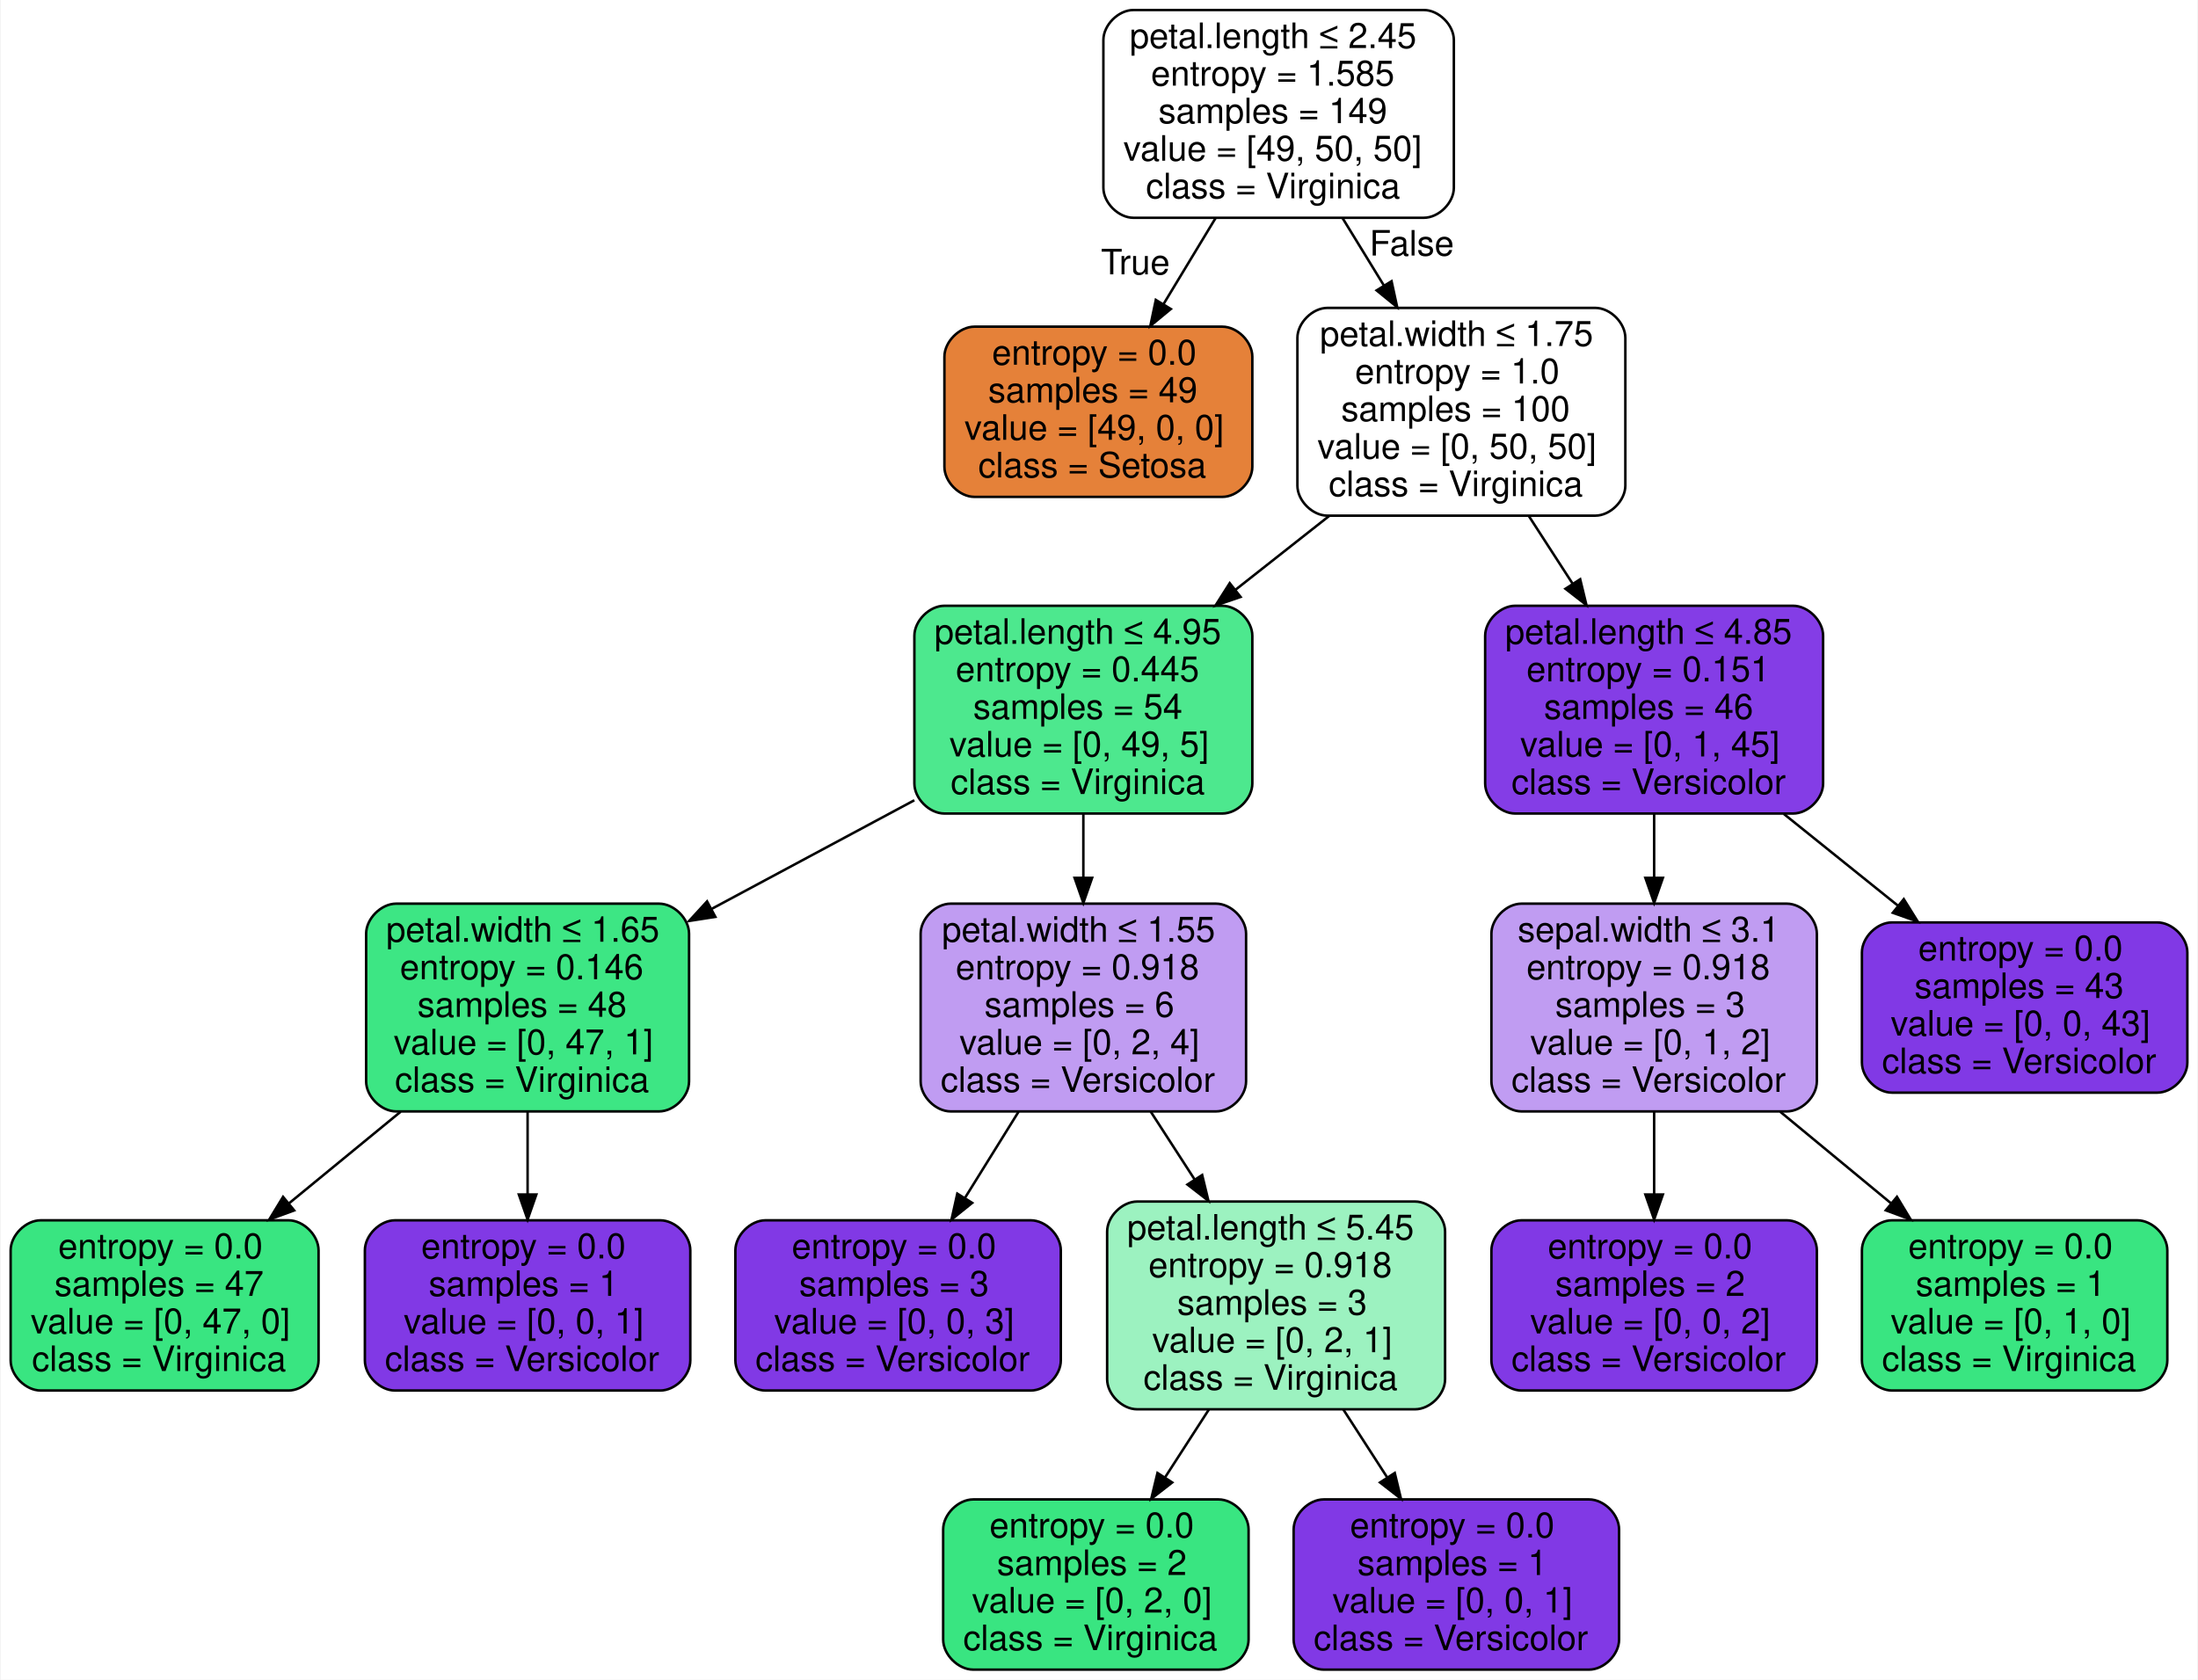
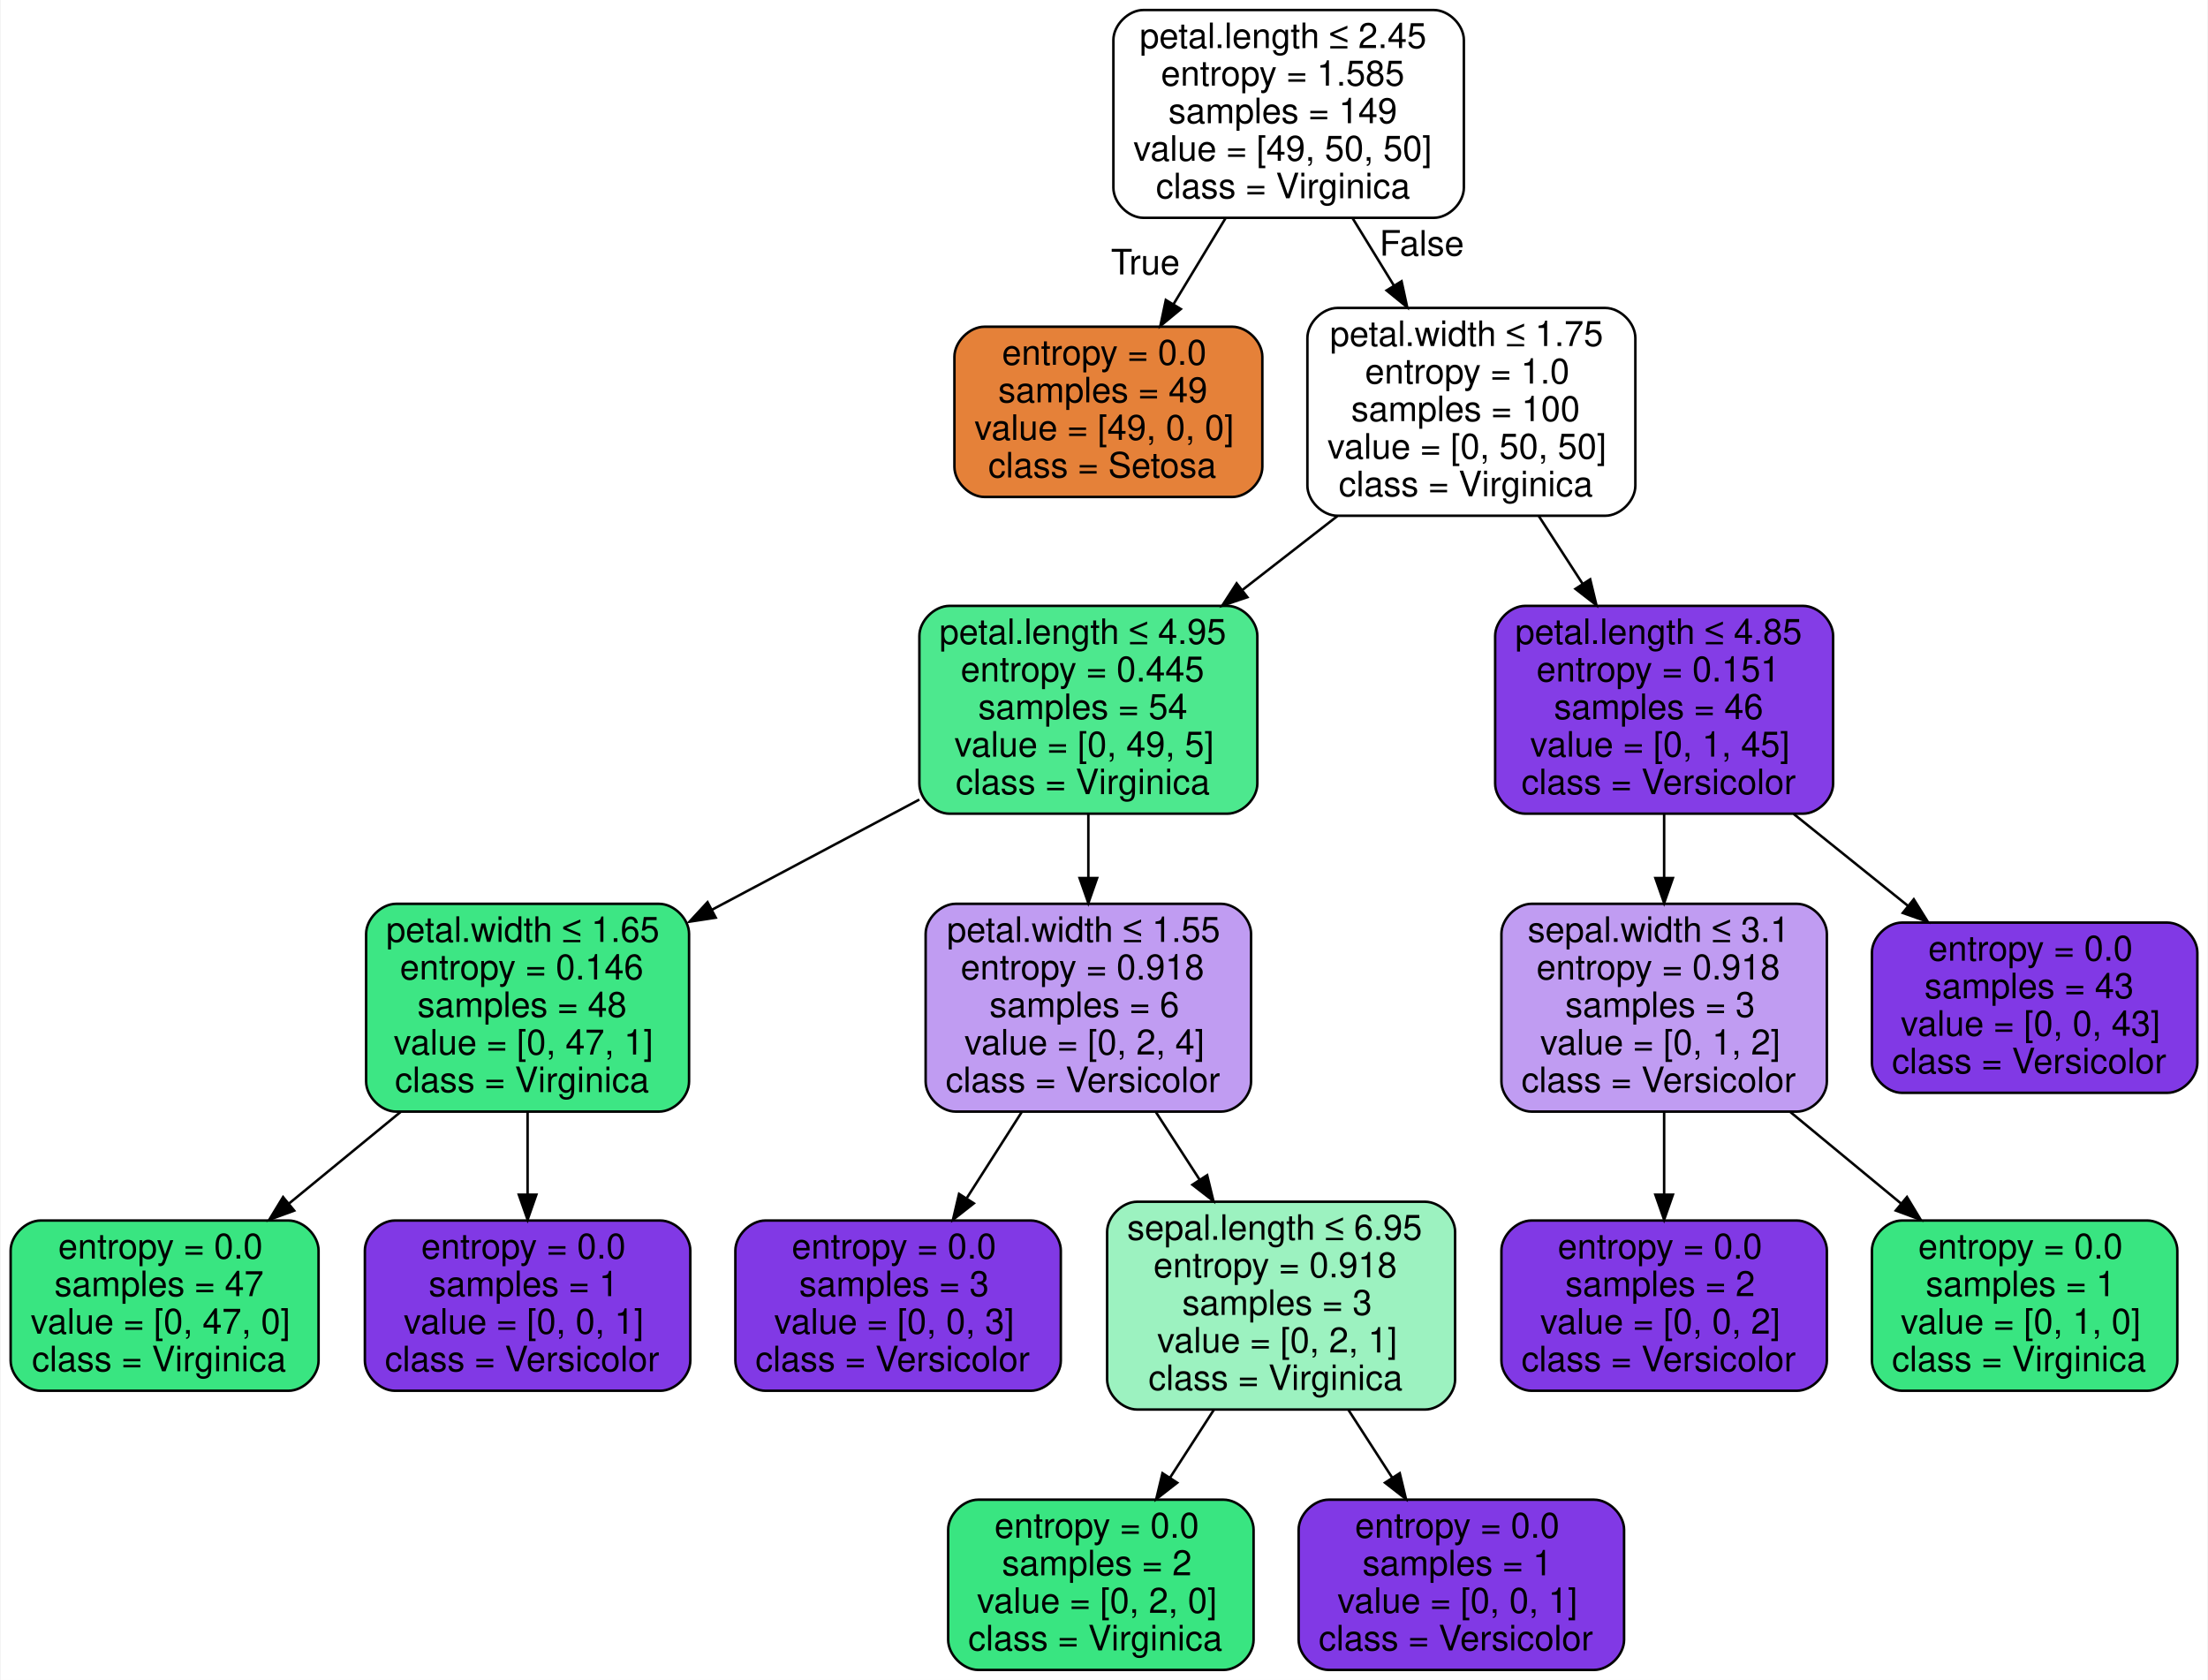
- <svg xmlns="http://www.w3.org/2000/svg" width="878pt" height="671pt" viewBox="0.00 0.00 877.50 671.00">
+ <svg xmlns="http://www.w3.org/2000/svg" width="882pt" height="671pt" viewBox="0.00 0.00 881.50 671.00">
  <g id="graph0" class="graph" transform="scale(1 1) rotate(0) translate(4 667)">
-     <polygon fill="#ffffff" stroke="transparent" points="-4,4 -4,-667 873.5,-667 873.5,4 -4,4" />
+     <polygon fill="#ffffff" stroke="transparent" points="-4,4 -4,-667 877.5,-667 877.5,4 -4,4" />
    <g id="node1" class="node">
-       <path fill="#ffffff" stroke="#000000" d="M564.5,-663C564.5,-663 448.5,-663 448.5,-663 442.5,-663 436.5,-657 436.5,-651 436.5,-651 436.5,-592 436.5,-592 436.5,-586 442.5,-580 448.5,-580 448.5,-580 564.5,-580 564.5,-580 570.5,-580 576.5,-586 576.5,-592 576.5,-592 576.5,-651 576.5,-651 576.5,-657 570.5,-663 564.5,-663" />
-       <text text-anchor="start" x="447" y="-647.8" font-family="Helvetica,sans-Serif" font-size="14.00" fill="#000000">petal.length ≤ 2.45</text>
-       <text text-anchor="start" x="455.5" y="-632.8" font-family="Helvetica,sans-Serif" font-size="14.00" fill="#000000">entropy = 1.585</text>
-       <text text-anchor="start" x="458.5" y="-617.8" font-family="Helvetica,sans-Serif" font-size="14.00" fill="#000000">samples = 149</text>
-       <text text-anchor="start" x="444.5" y="-602.8" font-family="Helvetica,sans-Serif" font-size="14.00" fill="#000000">value = [49, 50, 50]</text>
-       <text text-anchor="start" x="453.5" y="-587.8" font-family="Helvetica,sans-Serif" font-size="14.00" fill="#000000">class = Virginica</text>
+       <path fill="#ffffff" stroke="#000000" d="M568.5,-663C568.5,-663 452.5,-663 452.5,-663 446.5,-663 440.5,-657 440.5,-651 440.5,-651 440.5,-592 440.5,-592 440.5,-586 446.5,-580 452.5,-580 452.5,-580 568.5,-580 568.5,-580 574.5,-580 580.5,-586 580.5,-592 580.5,-592 580.5,-651 580.5,-651 580.5,-657 574.5,-663 568.5,-663" />
+       <text text-anchor="start" x="451" y="-647.8" font-family="Helvetica,sans-Serif" font-size="14.00" fill="#000000">petal.length ≤ 2.45</text>
+       <text text-anchor="start" x="459.5" y="-632.8" font-family="Helvetica,sans-Serif" font-size="14.00" fill="#000000">entropy = 1.585</text>
+       <text text-anchor="start" x="462.5" y="-617.8" font-family="Helvetica,sans-Serif" font-size="14.00" fill="#000000">samples = 149</text>
+       <text text-anchor="start" x="448.5" y="-602.8" font-family="Helvetica,sans-Serif" font-size="14.00" fill="#000000">value = [49, 50, 50]</text>
+       <text text-anchor="start" x="457.5" y="-587.8" font-family="Helvetica,sans-Serif" font-size="14.00" fill="#000000">class = Virginica</text>
    </g>
    <g id="node2" class="node">
-       <path fill="#e58139" stroke="#000000" d="M484,-536.5C484,-536.5 385,-536.5 385,-536.5 379,-536.5 373,-530.5 373,-524.5 373,-524.5 373,-480.5 373,-480.5 373,-474.5 379,-468.5 385,-468.5 385,-468.5 484,-468.5 484,-468.5 490,-468.5 496,-474.5 496,-480.5 496,-480.5 496,-524.5 496,-524.5 496,-530.5 490,-536.5 484,-536.5" />
-       <text text-anchor="start" x="392" y="-521.3" font-family="Helvetica,sans-Serif" font-size="14.00" fill="#000000">entropy = 0.0</text>
-       <text text-anchor="start" x="390.5" y="-506.3" font-family="Helvetica,sans-Serif" font-size="14.00" fill="#000000">samples = 49</text>
-       <text text-anchor="start" x="381" y="-491.3" font-family="Helvetica,sans-Serif" font-size="14.00" fill="#000000">value = [49, 0, 0]</text>
-       <text text-anchor="start" x="386.5" y="-476.3" font-family="Helvetica,sans-Serif" font-size="14.00" fill="#000000">class = Setosa</text>
+       <path fill="#e58139" stroke="#000000" d="M488,-536.5C488,-536.5 389,-536.5 389,-536.5 383,-536.5 377,-530.5 377,-524.5 377,-524.5 377,-480.5 377,-480.5 377,-474.5 383,-468.5 389,-468.5 389,-468.5 488,-468.5 488,-468.5 494,-468.5 500,-474.5 500,-480.5 500,-480.5 500,-524.5 500,-524.5 500,-530.5 494,-536.5 488,-536.5" />
+       <text text-anchor="start" x="396" y="-521.3" font-family="Helvetica,sans-Serif" font-size="14.00" fill="#000000">entropy = 0.0</text>
+       <text text-anchor="start" x="394.5" y="-506.3" font-family="Helvetica,sans-Serif" font-size="14.00" fill="#000000">samples = 49</text>
+       <text text-anchor="start" x="385" y="-491.3" font-family="Helvetica,sans-Serif" font-size="14.00" fill="#000000">value = [49, 0, 0]</text>
+       <text text-anchor="start" x="390.5" y="-476.3" font-family="Helvetica,sans-Serif" font-size="14.00" fill="#000000">class = Setosa</text>
    </g>
    <g id="edge1" class="edge">
-       <path fill="none" stroke="#000000" d="M481.318,-579.88C474.598,-568.774 467.324,-556.751 460.559,-545.569" />
-       <polygon fill="#000000" stroke="#000000" points="463.433,-543.559 455.262,-536.815 457.444,-547.183 463.433,-543.559" />
-       <text text-anchor="middle" x="449.288" y="-557.391" font-family="Helvetica,sans-Serif" font-size="14.00" fill="#000000">True</text>
+       <path fill="none" stroke="#000000" d="M485.318,-579.88C478.598,-568.774 471.324,-556.751 464.559,-545.569" />
+       <polygon fill="#000000" stroke="#000000" points="467.433,-543.559 459.262,-536.815 461.444,-547.183 467.433,-543.559" />
+       <text text-anchor="middle" x="453.288" y="-557.391" font-family="Helvetica,sans-Serif" font-size="14.00" fill="#000000">True</text>
    </g>
    <g id="node3" class="node">
-       <path fill="#ffffff" stroke="#000000" d="M633,-544C633,-544 526,-544 526,-544 520,-544 514,-538 514,-532 514,-532 514,-473 514,-473 514,-467 520,-461 526,-461 526,-461 633,-461 633,-461 639,-461 645,-467 645,-473 645,-473 645,-532 645,-532 645,-538 639,-544 633,-544" />
-       <text text-anchor="start" x="523" y="-528.8" font-family="Helvetica,sans-Serif" font-size="14.00" fill="#000000">petal.width ≤ 1.75</text>
-       <text text-anchor="start" x="537" y="-513.8" font-family="Helvetica,sans-Serif" font-size="14.00" fill="#000000">entropy = 1.0</text>
-       <text text-anchor="start" x="531.5" y="-498.8" font-family="Helvetica,sans-Serif" font-size="14.00" fill="#000000">samples = 100</text>
-       <text text-anchor="start" x="522" y="-483.8" font-family="Helvetica,sans-Serif" font-size="14.00" fill="#000000">value = [0, 50, 50]</text>
-       <text text-anchor="start" x="526.5" y="-468.8" font-family="Helvetica,sans-Serif" font-size="14.00" fill="#000000">class = Virginica</text>
+       <path fill="#ffffff" stroke="#000000" d="M637,-544C637,-544 530,-544 530,-544 524,-544 518,-538 518,-532 518,-532 518,-473 518,-473 518,-467 524,-461 530,-461 530,-461 637,-461 637,-461 643,-461 649,-467 649,-473 649,-473 649,-532 649,-532 649,-538 643,-544 637,-544" />
+       <text text-anchor="start" x="527" y="-528.8" font-family="Helvetica,sans-Serif" font-size="14.00" fill="#000000">petal.width ≤ 1.75</text>
+       <text text-anchor="start" x="541" y="-513.8" font-family="Helvetica,sans-Serif" font-size="14.00" fill="#000000">entropy = 1.0</text>
+       <text text-anchor="start" x="535.5" y="-498.8" font-family="Helvetica,sans-Serif" font-size="14.00" fill="#000000">samples = 100</text>
+       <text text-anchor="start" x="526" y="-483.8" font-family="Helvetica,sans-Serif" font-size="14.00" fill="#000000">value = [0, 50, 50]</text>
+       <text text-anchor="start" x="530.5" y="-468.8" font-family="Helvetica,sans-Serif" font-size="14.00" fill="#000000">class = Virginica</text>
    </g>
    <g id="edge2" class="edge">
-       <path fill="none" stroke="#000000" d="M532.032,-579.88C537.391,-571.143 543.098,-561.84 548.628,-552.825" />
-       <polygon fill="#000000" stroke="#000000" points="551.614,-554.652 553.859,-544.298 545.647,-550.992 551.614,-554.652" />
-       <text text-anchor="middle" x="559.684" y="-564.91" font-family="Helvetica,sans-Serif" font-size="14.00" fill="#000000">False</text>
+       <path fill="none" stroke="#000000" d="M536.032,-579.88C541.391,-571.143 547.098,-561.84 552.628,-552.825" />
+       <polygon fill="#000000" stroke="#000000" points="555.614,-554.652 557.859,-544.298 549.647,-550.992 555.614,-554.652" />
+       <text text-anchor="middle" x="563.684" y="-564.91" font-family="Helvetica,sans-Serif" font-size="14.00" fill="#000000">False</text>
    </g>
    <g id="node4" class="node">
-       <path fill="#4de88e" stroke="#000000" d="M484,-425C484,-425 373,-425 373,-425 367,-425 361,-419 361,-413 361,-413 361,-354 361,-354 361,-348 367,-342 373,-342 373,-342 484,-342 484,-342 490,-342 496,-348 496,-354 496,-354 496,-413 496,-413 496,-419 490,-425 484,-425" />
-       <text text-anchor="start" x="369" y="-409.8" font-family="Helvetica,sans-Serif" font-size="14.00" fill="#000000">petal.length ≤ 4.95</text>
-       <text text-anchor="start" x="377.5" y="-394.8" font-family="Helvetica,sans-Serif" font-size="14.00" fill="#000000">entropy = 0.445</text>
-       <text text-anchor="start" x="384.5" y="-379.8" font-family="Helvetica,sans-Serif" font-size="14.00" fill="#000000">samples = 54</text>
-       <text text-anchor="start" x="375" y="-364.8" font-family="Helvetica,sans-Serif" font-size="14.00" fill="#000000">value = [0, 49, 5]</text>
-       <text text-anchor="start" x="375.5" y="-349.8" font-family="Helvetica,sans-Serif" font-size="14.00" fill="#000000">class = Virginica</text>
+       <path fill="#4de88e" stroke="#000000" d="M486,-425C486,-425 375,-425 375,-425 369,-425 363,-419 363,-413 363,-413 363,-354 363,-354 363,-348 369,-342 375,-342 375,-342 486,-342 486,-342 492,-342 498,-348 498,-354 498,-354 498,-413 498,-413 498,-419 492,-425 486,-425" />
+       <text text-anchor="start" x="371" y="-409.8" font-family="Helvetica,sans-Serif" font-size="14.00" fill="#000000">petal.length ≤ 4.95</text>
+       <text text-anchor="start" x="379.5" y="-394.8" font-family="Helvetica,sans-Serif" font-size="14.00" fill="#000000">entropy = 0.445</text>
+       <text text-anchor="start" x="386.5" y="-379.8" font-family="Helvetica,sans-Serif" font-size="14.00" fill="#000000">samples = 54</text>
+       <text text-anchor="start" x="377" y="-364.8" font-family="Helvetica,sans-Serif" font-size="14.00" fill="#000000">value = [0, 49, 5]</text>
+       <text text-anchor="start" x="377.5" y="-349.8" font-family="Helvetica,sans-Serif" font-size="14.00" fill="#000000">class = Virginica</text>
    </g>
    <g id="edge3" class="edge">
-       <path fill="none" stroke="#000000" d="M526.688,-460.88C514.618,-451.368 501.696,-441.184 489.321,-431.432" />
-       <polygon fill="#000000" stroke="#000000" points="491.303,-428.538 481.283,-425.097 486.97,-434.036 491.303,-428.538" />
+       <path fill="none" stroke="#000000" d="M529.988,-460.88C517.759,-451.368 504.666,-441.184 492.127,-431.432" />
+       <polygon fill="#000000" stroke="#000000" points="494.024,-428.474 483.982,-425.097 489.726,-433.999 494.024,-428.474" />
    </g>
    <g id="node13" class="node">
-       <path fill="#843de6" stroke="#000000" d="M712,-425C712,-425 601,-425 601,-425 595,-425 589,-419 589,-413 589,-413 589,-354 589,-354 589,-348 595,-342 601,-342 601,-342 712,-342 712,-342 718,-342 724,-348 724,-354 724,-354 724,-413 724,-413 724,-419 718,-425 712,-425" />
-       <text text-anchor="start" x="597" y="-409.8" font-family="Helvetica,sans-Serif" font-size="14.00" fill="#000000">petal.length ≤ 4.85</text>
-       <text text-anchor="start" x="605.5" y="-394.8" font-family="Helvetica,sans-Serif" font-size="14.00" fill="#000000">entropy = 0.151</text>
-       <text text-anchor="start" x="612.5" y="-379.8" font-family="Helvetica,sans-Serif" font-size="14.00" fill="#000000">samples = 46</text>
-       <text text-anchor="start" x="603" y="-364.8" font-family="Helvetica,sans-Serif" font-size="14.00" fill="#000000">value = [0, 1, 45]</text>
-       <text text-anchor="start" x="599.5" y="-349.8" font-family="Helvetica,sans-Serif" font-size="14.00" fill="#000000">class = Versicolor</text>
+       <path fill="#843de6" stroke="#000000" d="M716,-425C716,-425 605,-425 605,-425 599,-425 593,-419 593,-413 593,-413 593,-354 593,-354 593,-348 599,-342 605,-342 605,-342 716,-342 716,-342 722,-342 728,-348 728,-354 728,-354 728,-413 728,-413 728,-419 722,-425 716,-425" />
+       <text text-anchor="start" x="601" y="-409.8" font-family="Helvetica,sans-Serif" font-size="14.00" fill="#000000">petal.length ≤ 4.85</text>
+       <text text-anchor="start" x="609.5" y="-394.8" font-family="Helvetica,sans-Serif" font-size="14.00" fill="#000000">entropy = 0.151</text>
+       <text text-anchor="start" x="616.5" y="-379.8" font-family="Helvetica,sans-Serif" font-size="14.00" fill="#000000">samples = 46</text>
+       <text text-anchor="start" x="607" y="-364.8" font-family="Helvetica,sans-Serif" font-size="14.00" fill="#000000">value = [0, 1, 45]</text>
+       <text text-anchor="start" x="603.5" y="-349.8" font-family="Helvetica,sans-Serif" font-size="14.00" fill="#000000">class = Versicolor</text>
    </g>
    <g id="edge12" class="edge">
-       <path fill="none" stroke="#000000" d="M606.431,-460.88C612.084,-452.143 618.103,-442.84 623.937,-433.825" />
-       <polygon fill="#000000" stroke="#000000" points="626.96,-435.595 629.454,-425.298 621.083,-431.792 626.96,-435.595" />
+       <path fill="none" stroke="#000000" d="M610.431,-460.88C616.084,-452.143 622.103,-442.84 627.937,-433.825" />
+       <polygon fill="#000000" stroke="#000000" points="630.96,-435.595 633.454,-425.298 625.083,-431.792 630.96,-435.595" />
    </g>
    <g id="node5" class="node">
      <path fill="#3de684" stroke="#000000" d="M259,-306C259,-306 154,-306 154,-306 148,-306 142,-300 142,-294 142,-294 142,-235 142,-235 142,-229 148,-223 154,-223 154,-223 259,-223 259,-223 265,-223 271,-229 271,-235 271,-235 271,-294 271,-294 271,-300 265,-306 259,-306" />
      <text text-anchor="start" x="150" y="-290.8" font-family="Helvetica,sans-Serif" font-size="14.00" fill="#000000">petal.width ≤ 1.65</text>
      <text text-anchor="start" x="155.5" y="-275.8" font-family="Helvetica,sans-Serif" font-size="14.00" fill="#000000">entropy = 0.146</text>
      <text text-anchor="start" x="162.5" y="-260.8" font-family="Helvetica,sans-Serif" font-size="14.00" fill="#000000">samples = 48</text>
      <text text-anchor="start" x="153" y="-245.8" font-family="Helvetica,sans-Serif" font-size="14.00" fill="#000000">value = [0, 47, 1]</text>
      <text text-anchor="start" x="153.5" y="-230.8" font-family="Helvetica,sans-Serif" font-size="14.00" fill="#000000">class = Virginica</text>
    </g>
    <g id="edge4" class="edge">
-       <path fill="none" stroke="#000000" d="M360.988,-347.311C335.428,-333.61 306.212,-317.949 280.117,-303.962" />
-       <polygon fill="#000000" stroke="#000000" points="281.496,-300.729 271.029,-299.09 278.188,-306.899 281.496,-300.729" />
+       <path fill="none" stroke="#000000" d="M362.989,-347.635C336.833,-333.739 306.811,-317.79 280.103,-303.602" />
+       <polygon fill="#000000" stroke="#000000" points="281.656,-300.464 271.183,-298.863 278.372,-306.646 281.656,-300.464" />
    </g>
    <g id="node8" class="node">
-       <path fill="#c09cf2" stroke="#000000" d="M481.5,-306C481.5,-306 375.5,-306 375.5,-306 369.5,-306 363.5,-300 363.5,-294 363.5,-294 363.5,-235 363.5,-235 363.5,-229 369.5,-223 375.5,-223 375.5,-223 481.5,-223 481.5,-223 487.5,-223 493.5,-229 493.5,-235 493.5,-235 493.5,-294 493.5,-294 493.5,-300 487.5,-306 481.5,-306" />
-       <text text-anchor="start" x="372" y="-290.8" font-family="Helvetica,sans-Serif" font-size="14.00" fill="#000000">petal.width ≤ 1.55</text>
-       <text text-anchor="start" x="377.5" y="-275.8" font-family="Helvetica,sans-Serif" font-size="14.00" fill="#000000">entropy = 0.918</text>
-       <text text-anchor="start" x="389" y="-260.8" font-family="Helvetica,sans-Serif" font-size="14.00" fill="#000000">samples = 6</text>
-       <text text-anchor="start" x="379" y="-245.8" font-family="Helvetica,sans-Serif" font-size="14.00" fill="#000000">value = [0, 2, 4]</text>
-       <text text-anchor="start" x="371.5" y="-230.8" font-family="Helvetica,sans-Serif" font-size="14.00" fill="#000000">class = Versicolor</text>
+       <path fill="#c09cf2" stroke="#000000" d="M483.5,-306C483.5,-306 377.5,-306 377.5,-306 371.5,-306 365.5,-300 365.5,-294 365.5,-294 365.5,-235 365.5,-235 365.5,-229 371.5,-223 377.5,-223 377.5,-223 483.5,-223 483.5,-223 489.5,-223 495.5,-229 495.5,-235 495.5,-235 495.5,-294 495.5,-294 495.5,-300 489.5,-306 483.5,-306" />
+       <text text-anchor="start" x="374" y="-290.8" font-family="Helvetica,sans-Serif" font-size="14.00" fill="#000000">petal.width ≤ 1.55</text>
+       <text text-anchor="start" x="379.5" y="-275.8" font-family="Helvetica,sans-Serif" font-size="14.00" fill="#000000">entropy = 0.918</text>
+       <text text-anchor="start" x="391" y="-260.8" font-family="Helvetica,sans-Serif" font-size="14.00" fill="#000000">samples = 6</text>
+       <text text-anchor="start" x="381" y="-245.8" font-family="Helvetica,sans-Serif" font-size="14.00" fill="#000000">value = [0, 2, 4]</text>
+       <text text-anchor="start" x="373.5" y="-230.8" font-family="Helvetica,sans-Serif" font-size="14.00" fill="#000000">class = Versicolor</text>
    </g>
    <g id="edge7" class="edge">
-       <path fill="none" stroke="#000000" d="M428.5,-341.88C428.5,-333.684 428.5,-324.989 428.5,-316.501" />
-       <polygon fill="#000000" stroke="#000000" points="432,-316.298 428.5,-306.298 425,-316.298 432,-316.298" />
+       <path fill="none" stroke="#000000" d="M430.5,-341.88C430.5,-333.684 430.5,-324.989 430.5,-316.501" />
+       <polygon fill="#000000" stroke="#000000" points="434,-316.298 430.5,-306.298 427,-316.298 434,-316.298" />
    </g>
    <g id="node6" class="node">
      <path fill="#39e581" stroke="#000000" d="M111,-179.5C111,-179.5 12,-179.5 12,-179.5 6,-179.5 0,-173.5 0,-167.5 0,-167.5 0,-123.5 0,-123.5 0,-117.5 6,-111.5 12,-111.5 12,-111.5 111,-111.5 111,-111.5 117,-111.5 123,-117.5 123,-123.5 123,-123.5 123,-167.5 123,-167.5 123,-173.5 117,-179.5 111,-179.5" />
      <text text-anchor="start" x="19" y="-164.3" font-family="Helvetica,sans-Serif" font-size="14.00" fill="#000000">entropy = 0.0</text>
      <text text-anchor="start" x="17.5" y="-149.3" font-family="Helvetica,sans-Serif" font-size="14.00" fill="#000000">samples = 47</text>
      <text text-anchor="start" x="8" y="-134.3" font-family="Helvetica,sans-Serif" font-size="14.00" fill="#000000">value = [0, 47, 0]</text>
      <text text-anchor="start" x="8.5" y="-119.3" font-family="Helvetica,sans-Serif" font-size="14.00" fill="#000000">class = Virginica</text>
    </g>
    <g id="edge5" class="edge">
      <path fill="none" stroke="#000000" d="M155.786,-222.88C141.316,-211.004 125.569,-198.08 111.162,-186.257" />
      <polygon fill="#000000" stroke="#000000" points="113.263,-183.453 103.312,-179.815 108.822,-188.864 113.263,-183.453" />
    </g>
    <g id="node7" class="node">
      <path fill="#8139e5" stroke="#000000" d="M259.5,-179.5C259.5,-179.5 153.5,-179.5 153.5,-179.5 147.5,-179.5 141.5,-173.5 141.5,-167.5 141.5,-167.5 141.5,-123.5 141.5,-123.5 141.5,-117.5 147.5,-111.5 153.5,-111.5 153.5,-111.5 259.5,-111.5 259.5,-111.5 265.5,-111.5 271.5,-117.5 271.5,-123.5 271.5,-123.5 271.5,-167.5 271.5,-167.5 271.5,-173.5 265.5,-179.5 259.5,-179.5" />
      <text text-anchor="start" x="164" y="-164.3" font-family="Helvetica,sans-Serif" font-size="14.00" fill="#000000">entropy = 0.0</text>
      <text text-anchor="start" x="167" y="-149.3" font-family="Helvetica,sans-Serif" font-size="14.00" fill="#000000">samples = 1</text>
      <text text-anchor="start" x="157" y="-134.3" font-family="Helvetica,sans-Serif" font-size="14.00" fill="#000000">value = [0, 0, 1]</text>
      <text text-anchor="start" x="149.5" y="-119.3" font-family="Helvetica,sans-Serif" font-size="14.00" fill="#000000">class = Versicolor</text>
    </g>
    <g id="edge6" class="edge">
      <path fill="none" stroke="#000000" d="M206.5,-222.88C206.5,-212.213 206.5,-200.702 206.5,-189.901" />
      <polygon fill="#000000" stroke="#000000" points="210,-189.815 206.5,-179.815 203,-189.815 210,-189.815" />
    </g>
    <g id="node9" class="node">
      <path fill="#8139e5" stroke="#000000" d="M407.5,-179.5C407.5,-179.5 301.5,-179.5 301.5,-179.5 295.5,-179.5 289.5,-173.5 289.5,-167.5 289.5,-167.5 289.5,-123.5 289.5,-123.5 289.5,-117.5 295.5,-111.5 301.5,-111.5 301.5,-111.5 407.5,-111.5 407.5,-111.5 413.5,-111.5 419.5,-117.5 419.5,-123.5 419.5,-123.5 419.5,-167.5 419.5,-167.5 419.5,-173.5 413.5,-179.5 407.5,-179.5" />
      <text text-anchor="start" x="312" y="-164.3" font-family="Helvetica,sans-Serif" font-size="14.00" fill="#000000">entropy = 0.0</text>
      <text text-anchor="start" x="315" y="-149.3" font-family="Helvetica,sans-Serif" font-size="14.00" fill="#000000">samples = 3</text>
      <text text-anchor="start" x="305" y="-134.3" font-family="Helvetica,sans-Serif" font-size="14.00" fill="#000000">value = [0, 0, 3]</text>
      <text text-anchor="start" x="297.5" y="-119.3" font-family="Helvetica,sans-Serif" font-size="14.00" fill="#000000">class = Versicolor</text>
    </g>
    <g id="edge8" class="edge">
-       <path fill="none" stroke="#000000" d="M402.618,-222.88C395.712,-211.774 388.236,-199.751 381.283,-188.569" />
-       <polygon fill="#000000" stroke="#000000" points="384.092,-186.459 375.839,-179.815 378.147,-190.155 384.092,-186.459" />
+       <path fill="none" stroke="#000000" d="M403.919,-222.88C396.826,-211.774 389.148,-199.751 382.006,-188.569" />
+       <polygon fill="#000000" stroke="#000000" points="384.748,-186.359 376.415,-179.815 378.848,-190.127 384.748,-186.359" />
    </g>
    <g id="node10" class="node">
-       <path fill="#9cf2c0" stroke="#000000" d="M561,-187C561,-187 450,-187 450,-187 444,-187 438,-181 438,-175 438,-175 438,-116 438,-116 438,-110 444,-104 450,-104 450,-104 561,-104 561,-104 567,-104 573,-110 573,-116 573,-116 573,-175 573,-175 573,-181 567,-187 561,-187" />
-       <text text-anchor="start" x="446" y="-171.8" font-family="Helvetica,sans-Serif" font-size="14.00" fill="#000000">petal.length ≤ 5.45</text>
-       <text text-anchor="start" x="454.5" y="-156.8" font-family="Helvetica,sans-Serif" font-size="14.00" fill="#000000">entropy = 0.918</text>
-       <text text-anchor="start" x="466" y="-141.8" font-family="Helvetica,sans-Serif" font-size="14.00" fill="#000000">samples = 3</text>
-       <text text-anchor="start" x="456" y="-126.8" font-family="Helvetica,sans-Serif" font-size="14.00" fill="#000000">value = [0, 2, 1]</text>
-       <text text-anchor="start" x="452.5" y="-111.8" font-family="Helvetica,sans-Serif" font-size="14.00" fill="#000000">class = Virginica</text>
+       <path fill="#9cf2c0" stroke="#000000" d="M565,-187C565,-187 450,-187 450,-187 444,-187 438,-181 438,-175 438,-175 438,-116 438,-116 438,-110 444,-104 450,-104 450,-104 565,-104 565,-104 571,-104 577,-110 577,-116 577,-116 577,-175 577,-175 577,-181 571,-187 565,-187" />
+       <text text-anchor="start" x="446" y="-171.8" font-family="Helvetica,sans-Serif" font-size="14.00" fill="#000000">sepal.length ≤ 6.95</text>
+       <text text-anchor="start" x="456.5" y="-156.8" font-family="Helvetica,sans-Serif" font-size="14.00" fill="#000000">entropy = 0.918</text>
+       <text text-anchor="start" x="468" y="-141.8" font-family="Helvetica,sans-Serif" font-size="14.00" fill="#000000">samples = 3</text>
+       <text text-anchor="start" x="458" y="-126.8" font-family="Helvetica,sans-Serif" font-size="14.00" fill="#000000">value = [0, 2, 1]</text>
+       <text text-anchor="start" x="454.5" y="-111.8" font-family="Helvetica,sans-Serif" font-size="14.00" fill="#000000">class = Virginica</text>
    </g>
    <g id="edge9" class="edge">
-       <path fill="none" stroke="#000000" d="M455.431,-222.88C461.084,-214.143 467.103,-204.84 472.937,-195.825" />
-       <polygon fill="#000000" stroke="#000000" points="475.96,-197.595 478.454,-187.298 470.083,-193.792 475.96,-197.595" />
+       <path fill="none" stroke="#000000" d="M457.431,-222.88C463.084,-214.143 469.103,-204.84 474.937,-195.825" />
+       <polygon fill="#000000" stroke="#000000" points="477.96,-197.595 480.454,-187.298 472.083,-193.792 477.96,-197.595" />
    </g>
    <g id="node11" class="node">
-       <path fill="#39e581" stroke="#000000" d="M482.5,-68C482.5,-68 384.5,-68 384.5,-68 378.5,-68 372.5,-62 372.5,-56 372.5,-56 372.5,-12 372.5,-12 372.5,-6 378.5,0 384.5,0 384.5,0 482.5,0 482.5,0 488.5,0 494.5,-6 494.5,-12 494.5,-12 494.5,-56 494.5,-56 494.5,-62 488.5,-68 482.5,-68" />
-       <text text-anchor="start" x="391" y="-52.8" font-family="Helvetica,sans-Serif" font-size="14.00" fill="#000000">entropy = 0.0</text>
-       <text text-anchor="start" x="394" y="-37.8" font-family="Helvetica,sans-Serif" font-size="14.00" fill="#000000">samples = 2</text>
-       <text text-anchor="start" x="384" y="-22.8" font-family="Helvetica,sans-Serif" font-size="14.00" fill="#000000">value = [0, 2, 0]</text>
-       <text text-anchor="start" x="380.5" y="-7.8" font-family="Helvetica,sans-Serif" font-size="14.00" fill="#000000">class = Virginica</text>
+       <path fill="#39e581" stroke="#000000" d="M484.5,-68C484.5,-68 386.5,-68 386.5,-68 380.5,-68 374.5,-62 374.5,-56 374.5,-56 374.5,-12 374.5,-12 374.5,-6 380.5,0 386.5,0 386.5,0 484.5,0 484.5,0 490.5,0 496.5,-6 496.5,-12 496.5,-12 496.5,-56 496.5,-56 496.5,-62 490.5,-68 484.5,-68" />
+       <text text-anchor="start" x="393" y="-52.8" font-family="Helvetica,sans-Serif" font-size="14.00" fill="#000000">entropy = 0.0</text>
+       <text text-anchor="start" x="396" y="-37.8" font-family="Helvetica,sans-Serif" font-size="14.00" fill="#000000">samples = 2</text>
+       <text text-anchor="start" x="386" y="-22.8" font-family="Helvetica,sans-Serif" font-size="14.00" fill="#000000">value = [0, 2, 0]</text>
+       <text text-anchor="start" x="382.5" y="-7.8" font-family="Helvetica,sans-Serif" font-size="14.00" fill="#000000">class = Virginica</text>
    </g>
    <g id="edge10" class="edge">
-       <path fill="none" stroke="#000000" d="M478.69,-103.981C472.933,-95.067 466.84,-85.631 461.056,-76.673" />
-       <polygon fill="#000000" stroke="#000000" points="463.99,-74.766 455.625,-68.264 458.11,-78.563 463.99,-74.766" />
+       <path fill="none" stroke="#000000" d="M480.69,-103.981C474.933,-95.067 468.84,-85.631 463.056,-76.673" />
+       <polygon fill="#000000" stroke="#000000" points="465.99,-74.766 457.625,-68.264 460.11,-78.563 465.99,-74.766" />
    </g>
    <g id="node12" class="node">
-       <path fill="#8139e5" stroke="#000000" d="M630.5,-68C630.5,-68 524.5,-68 524.5,-68 518.5,-68 512.5,-62 512.5,-56 512.5,-56 512.5,-12 512.5,-12 512.5,-6 518.5,0 524.5,0 524.5,0 630.5,0 630.5,0 636.5,0 642.5,-6 642.5,-12 642.5,-12 642.5,-56 642.5,-56 642.5,-62 636.5,-68 630.5,-68" />
-       <text text-anchor="start" x="535" y="-52.8" font-family="Helvetica,sans-Serif" font-size="14.00" fill="#000000">entropy = 0.0</text>
-       <text text-anchor="start" x="538" y="-37.8" font-family="Helvetica,sans-Serif" font-size="14.00" fill="#000000">samples = 1</text>
-       <text text-anchor="start" x="528" y="-22.8" font-family="Helvetica,sans-Serif" font-size="14.00" fill="#000000">value = [0, 0, 1]</text>
-       <text text-anchor="start" x="520.5" y="-7.8" font-family="Helvetica,sans-Serif" font-size="14.00" fill="#000000">class = Versicolor</text>
+       <path fill="#8139e5" stroke="#000000" d="M632.5,-68C632.5,-68 526.5,-68 526.5,-68 520.5,-68 514.5,-62 514.5,-56 514.5,-56 514.5,-12 514.5,-12 514.5,-6 520.5,0 526.5,0 526.5,0 632.5,0 632.5,0 638.5,0 644.5,-6 644.5,-12 644.5,-12 644.5,-56 644.5,-56 644.5,-62 638.5,-68 632.5,-68" />
+       <text text-anchor="start" x="537" y="-52.8" font-family="Helvetica,sans-Serif" font-size="14.00" fill="#000000">entropy = 0.0</text>
+       <text text-anchor="start" x="540" y="-37.8" font-family="Helvetica,sans-Serif" font-size="14.00" fill="#000000">samples = 1</text>
+       <text text-anchor="start" x="530" y="-22.8" font-family="Helvetica,sans-Serif" font-size="14.00" fill="#000000">value = [0, 0, 1]</text>
+       <text text-anchor="start" x="522.5" y="-7.8" font-family="Helvetica,sans-Serif" font-size="14.00" fill="#000000">class = Versicolor</text>
    </g>
    <g id="edge11" class="edge">
-       <path fill="none" stroke="#000000" d="M532.31,-103.981C538.067,-95.067 544.16,-85.631 549.944,-76.673" />
-       <polygon fill="#000000" stroke="#000000" points="552.89,-78.563 555.375,-68.264 547.01,-74.766 552.89,-78.563" />
+       <path fill="none" stroke="#000000" d="M534.31,-103.981C540.067,-95.067 546.16,-85.631 551.944,-76.673" />
+       <polygon fill="#000000" stroke="#000000" points="554.89,-78.563 557.375,-68.264 549.01,-74.766 554.89,-78.563" />
    </g>
    <g id="node14" class="node">
-       <path fill="#c09cf2" stroke="#000000" d="M709.5,-306C709.5,-306 603.5,-306 603.5,-306 597.5,-306 591.5,-300 591.5,-294 591.5,-294 591.5,-235 591.5,-235 591.5,-229 597.5,-223 603.5,-223 603.5,-223 709.5,-223 709.5,-223 715.5,-223 721.5,-229 721.5,-235 721.5,-235 721.5,-294 721.5,-294 721.5,-300 715.5,-306 709.5,-306" />
-       <text text-anchor="start" x="602" y="-290.8" font-family="Helvetica,sans-Serif" font-size="14.00" fill="#000000">sepal.width ≤ 3.1</text>
-       <text text-anchor="start" x="605.5" y="-275.8" font-family="Helvetica,sans-Serif" font-size="14.00" fill="#000000">entropy = 0.918</text>
-       <text text-anchor="start" x="617" y="-260.8" font-family="Helvetica,sans-Serif" font-size="14.00" fill="#000000">samples = 3</text>
-       <text text-anchor="start" x="607" y="-245.8" font-family="Helvetica,sans-Serif" font-size="14.00" fill="#000000">value = [0, 1, 2]</text>
-       <text text-anchor="start" x="599.5" y="-230.8" font-family="Helvetica,sans-Serif" font-size="14.00" fill="#000000">class = Versicolor</text>
+       <path fill="#c09cf2" stroke="#000000" d="M713.5,-306C713.5,-306 607.5,-306 607.5,-306 601.5,-306 595.5,-300 595.5,-294 595.5,-294 595.5,-235 595.5,-235 595.5,-229 601.5,-223 607.5,-223 607.5,-223 713.5,-223 713.5,-223 719.5,-223 725.5,-229 725.5,-235 725.5,-235 725.5,-294 725.5,-294 725.5,-300 719.5,-306 713.5,-306" />
+       <text text-anchor="start" x="606" y="-290.8" font-family="Helvetica,sans-Serif" font-size="14.00" fill="#000000">sepal.width ≤ 3.1</text>
+       <text text-anchor="start" x="609.5" y="-275.8" font-family="Helvetica,sans-Serif" font-size="14.00" fill="#000000">entropy = 0.918</text>
+       <text text-anchor="start" x="621" y="-260.8" font-family="Helvetica,sans-Serif" font-size="14.00" fill="#000000">samples = 3</text>
+       <text text-anchor="start" x="611" y="-245.8" font-family="Helvetica,sans-Serif" font-size="14.00" fill="#000000">value = [0, 1, 2]</text>
+       <text text-anchor="start" x="603.5" y="-230.8" font-family="Helvetica,sans-Serif" font-size="14.00" fill="#000000">class = Versicolor</text>
    </g>
    <g id="edge13" class="edge">
-       <path fill="none" stroke="#000000" d="M656.5,-341.88C656.5,-333.684 656.5,-324.989 656.5,-316.501" />
-       <polygon fill="#000000" stroke="#000000" points="660,-316.298 656.5,-306.298 653,-316.298 660,-316.298" />
+       <path fill="none" stroke="#000000" d="M660.5,-341.88C660.5,-333.684 660.5,-324.989 660.5,-316.501" />
+       <polygon fill="#000000" stroke="#000000" points="664,-316.298 660.5,-306.298 657,-316.298 664,-316.298" />
    </g>
    <g id="node17" class="node">
-       <path fill="#8139e5" stroke="#000000" d="M857.5,-298.5C857.5,-298.5 751.5,-298.5 751.5,-298.5 745.5,-298.5 739.5,-292.5 739.5,-286.5 739.5,-286.5 739.5,-242.5 739.5,-242.5 739.5,-236.5 745.5,-230.5 751.5,-230.5 751.5,-230.5 857.5,-230.5 857.5,-230.5 863.5,-230.5 869.5,-236.5 869.5,-242.5 869.5,-242.5 869.5,-286.5 869.5,-286.5 869.5,-292.5 863.5,-298.5 857.5,-298.5" />
-       <text text-anchor="start" x="762" y="-283.3" font-family="Helvetica,sans-Serif" font-size="14.00" fill="#000000">entropy = 0.0</text>
-       <text text-anchor="start" x="760.5" y="-268.3" font-family="Helvetica,sans-Serif" font-size="14.00" fill="#000000">samples = 43</text>
-       <text text-anchor="start" x="751" y="-253.3" font-family="Helvetica,sans-Serif" font-size="14.00" fill="#000000">value = [0, 0, 43]</text>
-       <text text-anchor="start" x="747.5" y="-238.3" font-family="Helvetica,sans-Serif" font-size="14.00" fill="#000000">class = Versicolor</text>
+       <path fill="#8139e5" stroke="#000000" d="M861.5,-298.5C861.5,-298.5 755.5,-298.5 755.5,-298.5 749.5,-298.5 743.5,-292.5 743.5,-286.5 743.5,-286.5 743.5,-242.5 743.5,-242.5 743.5,-236.5 749.5,-230.5 755.5,-230.5 755.5,-230.5 861.5,-230.5 861.5,-230.5 867.5,-230.5 873.5,-236.5 873.5,-242.5 873.5,-242.5 873.5,-286.5 873.5,-286.5 873.5,-292.5 867.5,-298.5 861.5,-298.5" />
+       <text text-anchor="start" x="766" y="-283.3" font-family="Helvetica,sans-Serif" font-size="14.00" fill="#000000">entropy = 0.0</text>
+       <text text-anchor="start" x="764.5" y="-268.3" font-family="Helvetica,sans-Serif" font-size="14.00" fill="#000000">samples = 43</text>
+       <text text-anchor="start" x="755" y="-253.3" font-family="Helvetica,sans-Serif" font-size="14.00" fill="#000000">value = [0, 0, 43]</text>
+       <text text-anchor="start" x="751.5" y="-238.3" font-family="Helvetica,sans-Serif" font-size="14.00" fill="#000000">class = Versicolor</text>
    </g>
    <g id="edge16" class="edge">
-       <path fill="none" stroke="#000000" d="M708.263,-341.88C723.033,-330.004 739.106,-317.08 753.811,-305.257" />
-       <polygon fill="#000000" stroke="#000000" points="756.222,-307.809 761.823,-298.815 751.836,-302.353 756.222,-307.809" />
+       <path fill="none" stroke="#000000" d="M712.263,-341.88C727.033,-330.004 743.106,-317.08 757.811,-305.257" />
+       <polygon fill="#000000" stroke="#000000" points="760.222,-307.809 765.823,-298.815 755.836,-302.353 760.222,-307.809" />
    </g>
    <g id="node15" class="node">
-       <path fill="#8139e5" stroke="#000000" d="M709.5,-179.5C709.5,-179.5 603.5,-179.5 603.5,-179.5 597.5,-179.5 591.5,-173.5 591.5,-167.5 591.5,-167.5 591.5,-123.5 591.5,-123.5 591.5,-117.5 597.5,-111.5 603.5,-111.5 603.5,-111.5 709.5,-111.5 709.5,-111.5 715.5,-111.5 721.5,-117.5 721.5,-123.5 721.5,-123.5 721.5,-167.5 721.5,-167.5 721.5,-173.5 715.5,-179.5 709.5,-179.5" />
-       <text text-anchor="start" x="614" y="-164.3" font-family="Helvetica,sans-Serif" font-size="14.00" fill="#000000">entropy = 0.0</text>
-       <text text-anchor="start" x="617" y="-149.3" font-family="Helvetica,sans-Serif" font-size="14.00" fill="#000000">samples = 2</text>
-       <text text-anchor="start" x="607" y="-134.3" font-family="Helvetica,sans-Serif" font-size="14.00" fill="#000000">value = [0, 0, 2]</text>
-       <text text-anchor="start" x="599.5" y="-119.3" font-family="Helvetica,sans-Serif" font-size="14.00" fill="#000000">class = Versicolor</text>
+       <path fill="#8139e5" stroke="#000000" d="M713.5,-179.5C713.5,-179.5 607.5,-179.5 607.5,-179.5 601.5,-179.5 595.5,-173.5 595.5,-167.5 595.5,-167.5 595.5,-123.5 595.5,-123.5 595.5,-117.5 601.5,-111.5 607.5,-111.5 607.5,-111.5 713.5,-111.5 713.5,-111.5 719.5,-111.5 725.5,-117.5 725.5,-123.5 725.5,-123.5 725.5,-167.5 725.5,-167.5 725.5,-173.5 719.5,-179.5 713.5,-179.5" />
+       <text text-anchor="start" x="618" y="-164.3" font-family="Helvetica,sans-Serif" font-size="14.00" fill="#000000">entropy = 0.0</text>
+       <text text-anchor="start" x="621" y="-149.3" font-family="Helvetica,sans-Serif" font-size="14.00" fill="#000000">samples = 2</text>
+       <text text-anchor="start" x="611" y="-134.3" font-family="Helvetica,sans-Serif" font-size="14.00" fill="#000000">value = [0, 0, 2]</text>
+       <text text-anchor="start" x="603.5" y="-119.3" font-family="Helvetica,sans-Serif" font-size="14.00" fill="#000000">class = Versicolor</text>
    </g>
    <g id="edge14" class="edge">
-       <path fill="none" stroke="#000000" d="M656.5,-222.88C656.5,-212.213 656.5,-200.702 656.5,-189.901" />
-       <polygon fill="#000000" stroke="#000000" points="660,-189.815 656.5,-179.815 653,-189.815 660,-189.815" />
+       <path fill="none" stroke="#000000" d="M660.5,-222.88C660.5,-212.213 660.5,-200.702 660.5,-189.901" />
+       <polygon fill="#000000" stroke="#000000" points="664,-189.815 660.5,-179.815 657,-189.815 664,-189.815" />
    </g>
    <g id="node16" class="node">
-       <path fill="#39e581" stroke="#000000" d="M849.5,-179.5C849.5,-179.5 751.5,-179.5 751.5,-179.5 745.5,-179.5 739.5,-173.5 739.5,-167.5 739.5,-167.5 739.5,-123.5 739.5,-123.5 739.5,-117.5 745.5,-111.5 751.5,-111.5 751.5,-111.5 849.5,-111.5 849.5,-111.5 855.5,-111.5 861.5,-117.5 861.5,-123.5 861.5,-123.5 861.5,-167.5 861.5,-167.5 861.5,-173.5 855.5,-179.5 849.5,-179.5" />
-       <text text-anchor="start" x="758" y="-164.3" font-family="Helvetica,sans-Serif" font-size="14.00" fill="#000000">entropy = 0.0</text>
-       <text text-anchor="start" x="761" y="-149.3" font-family="Helvetica,sans-Serif" font-size="14.00" fill="#000000">samples = 1</text>
-       <text text-anchor="start" x="751" y="-134.3" font-family="Helvetica,sans-Serif" font-size="14.00" fill="#000000">value = [0, 1, 0]</text>
-       <text text-anchor="start" x="747.5" y="-119.3" font-family="Helvetica,sans-Serif" font-size="14.00" fill="#000000">class = Virginica</text>
+       <path fill="#39e581" stroke="#000000" d="M853.5,-179.5C853.5,-179.5 755.5,-179.5 755.5,-179.5 749.5,-179.5 743.5,-173.5 743.5,-167.5 743.5,-167.5 743.5,-123.5 743.5,-123.5 743.5,-117.5 749.5,-111.5 755.5,-111.5 755.5,-111.5 853.5,-111.5 853.5,-111.5 859.5,-111.5 865.5,-117.5 865.5,-123.5 865.5,-123.5 865.5,-167.5 865.5,-167.5 865.5,-173.5 859.5,-179.5 853.5,-179.5" />
+       <text text-anchor="start" x="762" y="-164.3" font-family="Helvetica,sans-Serif" font-size="14.00" fill="#000000">entropy = 0.0</text>
+       <text text-anchor="start" x="765" y="-149.3" font-family="Helvetica,sans-Serif" font-size="14.00" fill="#000000">samples = 1</text>
+       <text text-anchor="start" x="755" y="-134.3" font-family="Helvetica,sans-Serif" font-size="14.00" fill="#000000">value = [0, 1, 0]</text>
+       <text text-anchor="start" x="751.5" y="-119.3" font-family="Helvetica,sans-Serif" font-size="14.00" fill="#000000">class = Virginica</text>
    </g>
    <g id="edge15" class="edge">
-       <path fill="none" stroke="#000000" d="M706.864,-222.88C721.235,-211.004 736.873,-198.08 751.181,-186.257" />
-       <polygon fill="#000000" stroke="#000000" points="753.497,-188.883 758.976,-179.815 749.038,-183.487 753.497,-188.883" />
+       <path fill="none" stroke="#000000" d="M710.864,-222.88C725.235,-211.004 740.873,-198.08 755.181,-186.257" />
+       <polygon fill="#000000" stroke="#000000" points="757.497,-188.883 762.976,-179.815 753.038,-183.487 757.497,-188.883" />
    </g>
  </g>
</svg>
